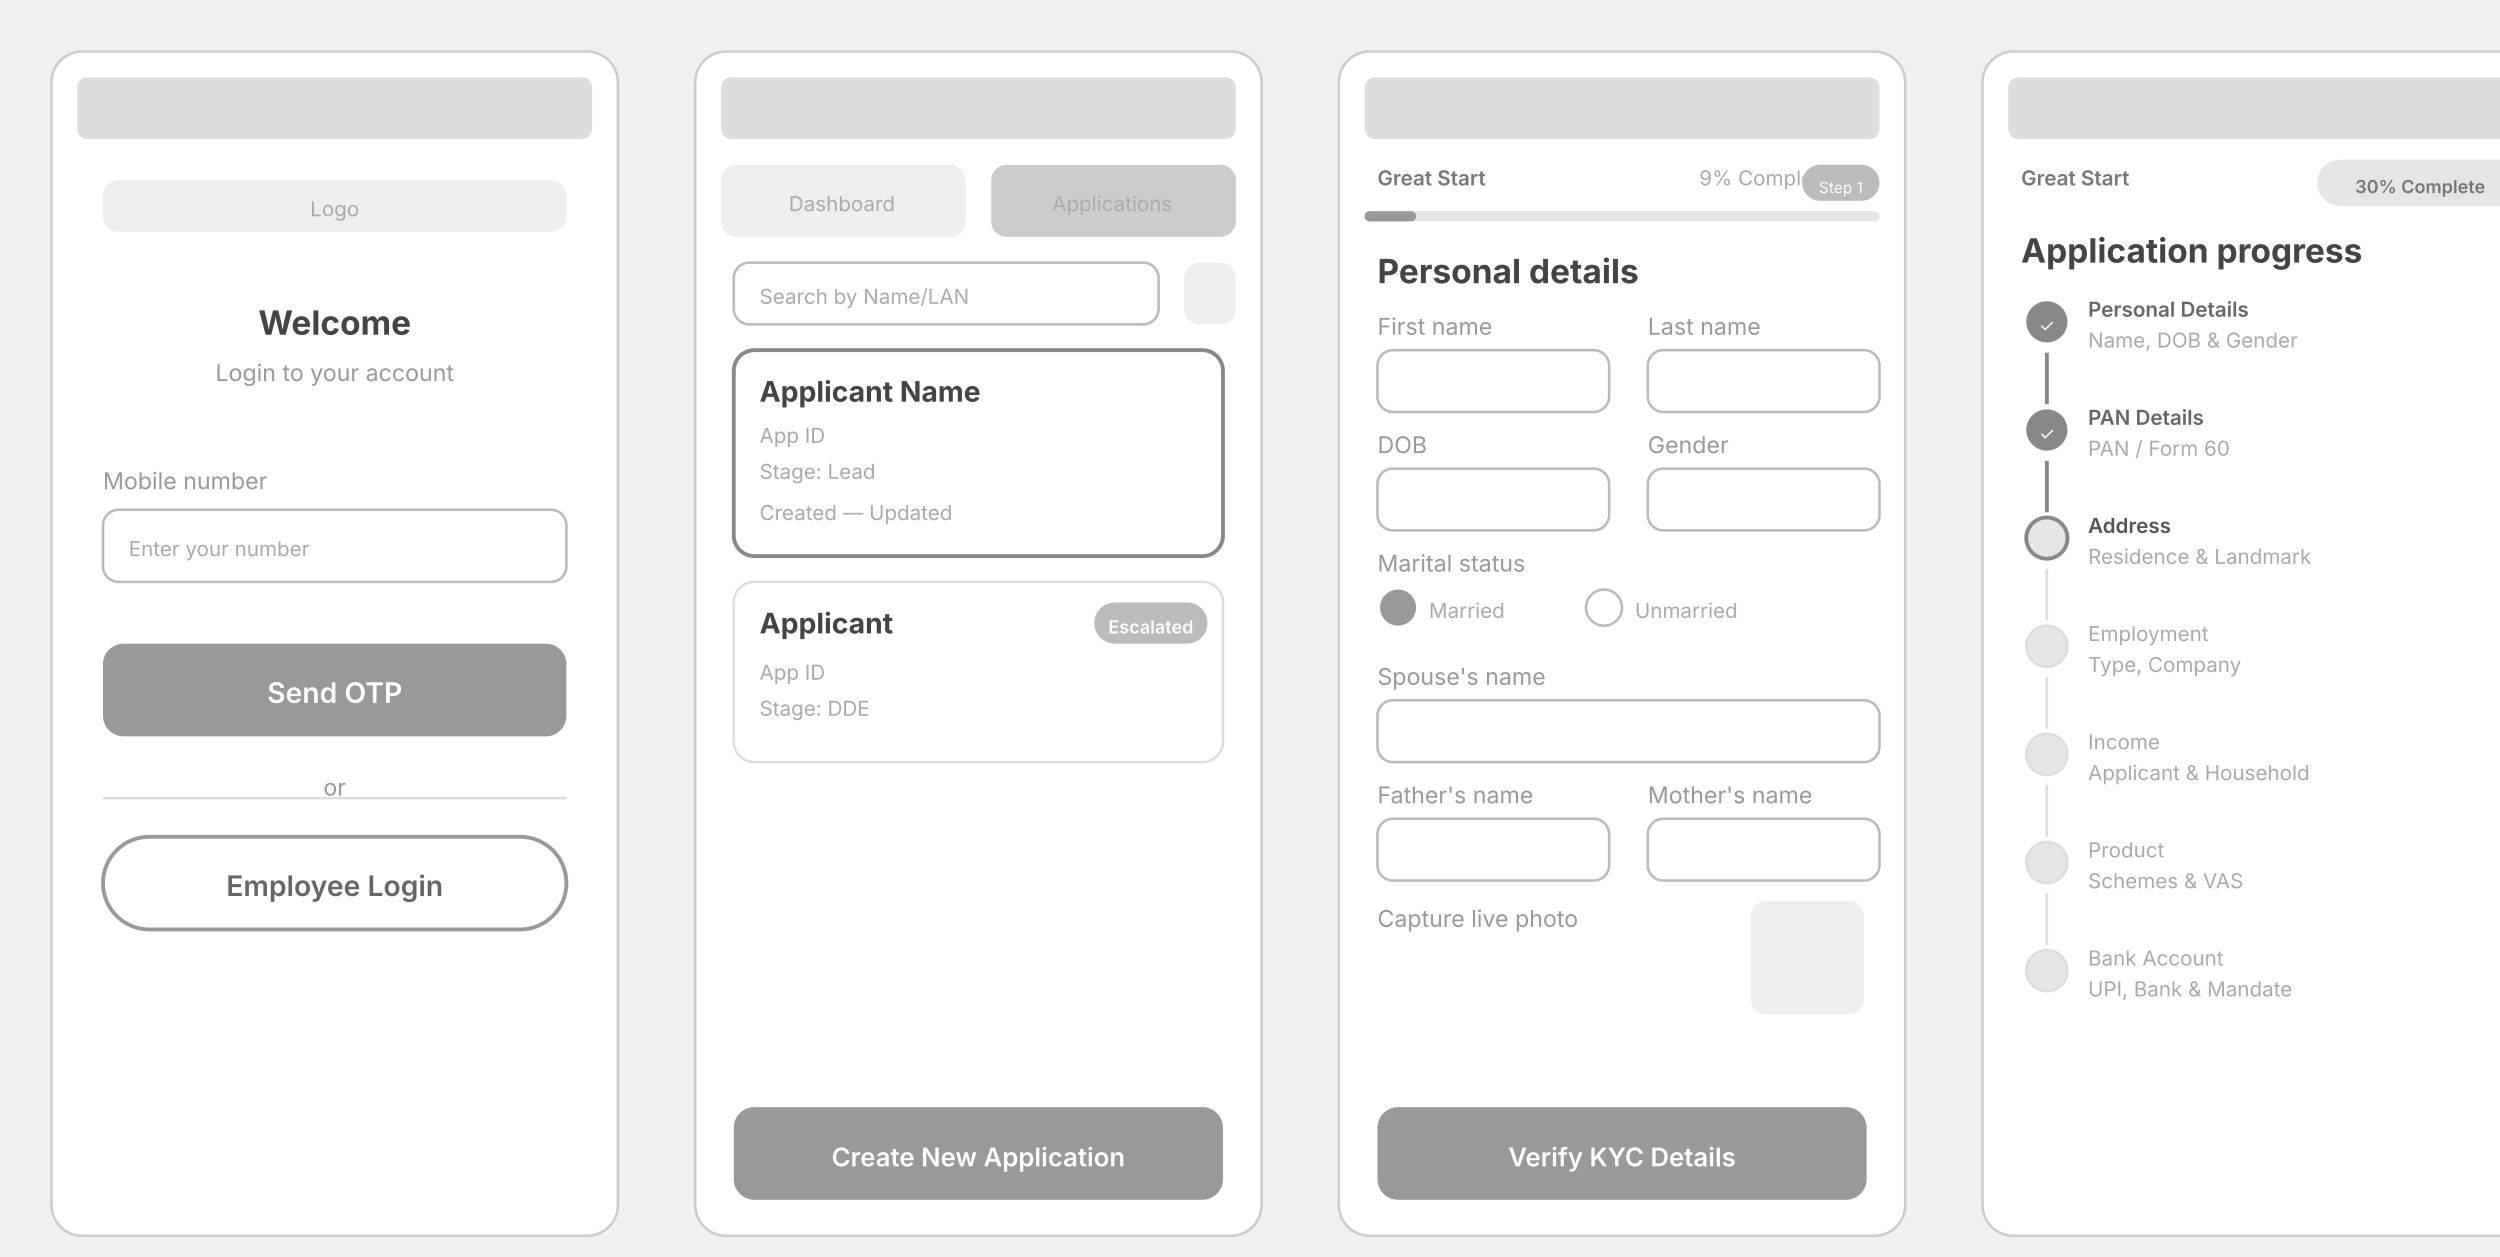
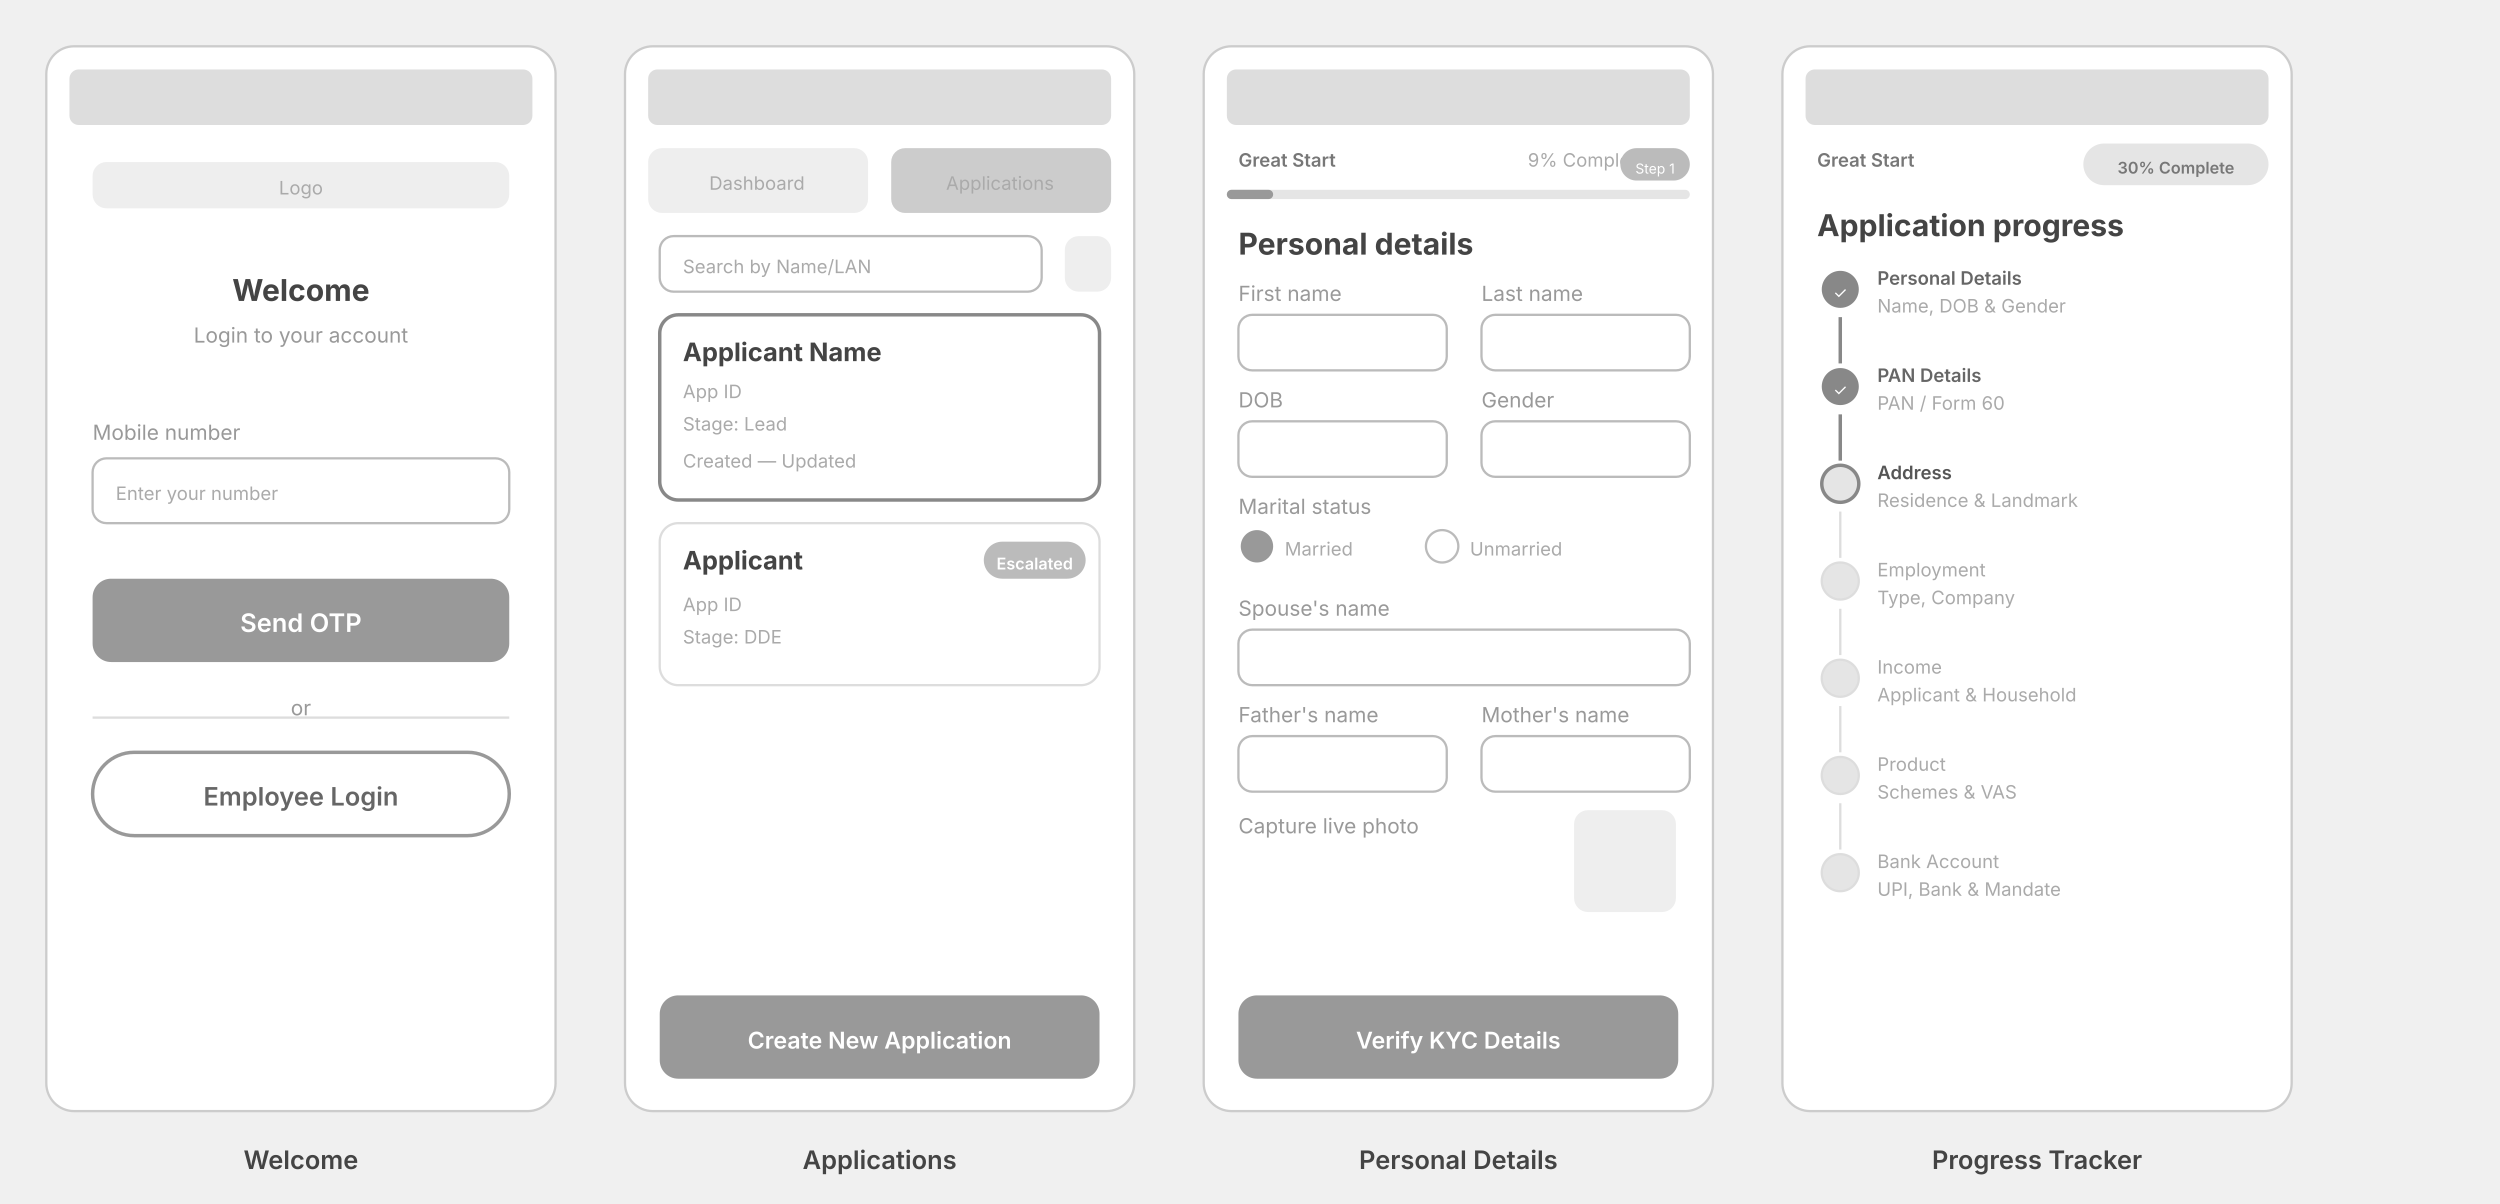
- <svg xmlns="http://www.w3.org/2000/svg" style="width:100%;background:#f5f5f3;border-radius:12px;" viewbox="0 0 1080 520">
+ <svg xmlns="http://www.w3.org/2000/svg" style="width:100%;background:#f5f5f3;border-radius:12px;" viewBox="0 0 1080 520">
  <style>text{font-family:Inter,sans-serif;fill:#666}rect.fr{fill:#fff;stroke:#ccc;stroke-width:1;rx:12}rect.bar{fill:#ddd;rx:4}rect.btn{fill:#999;rx:8}rect.fld{fill:none;stroke:#bbb;stroke-width:1;rx:6}rect.blk{fill:#eee;rx:6}rect.chip{fill:none;stroke:#bbb;stroke-width:1;rx:6}text.tt{font-size:13px;font-weight:700;fill:#444}text.lb{font-size:9px;fill:#999}text.sm{font-size:8px;fill:#aaa}</style>
  <g transform="translate(20,20)">
    <rect class="fr" height="460" width="220" />
    <rect class="bar" height="24" width="200" x="10" y="10" />
    <rect class="blk" height="20" rx="4" width="180" x="20" y="50" />
    <text class="sm" text-anchor="middle" x="110" y="64">Logo</text>
    <text class="tt" text-anchor="middle" x="110" y="110">Welcome</text>
    <text class="lb" text-anchor="middle" x="110" y="128">Login to your account</text>
    <text class="lb" x="20" y="170">Mobile number</text>
    <rect class="fld" height="28" width="180" x="20" y="178" />
    <text class="sm" x="30" y="196">Enter your number</text>
    <rect class="btn" height="36" rx="18" width="180" x="20" y="230" />
    <text style="fill:#fff;font-size:11px;font-weight:600" text-anchor="middle" x="110" y="253">Send OTP</text>
    <line style="stroke:#ddd" x1="20" x2="200" y1="290" y2="290" />
    <text class="lb" text-anchor="middle" x="110" y="289">or</text>
    <rect height="36" rx="18" style="fill:none;stroke:#999;stroke-width:1.5" width="180" x="20" y="305" />
    <text style="font-size:11px;font-weight:600;fill:#666" text-anchor="middle" x="110" y="328">Employee Login</text>
  </g>
  <g transform="translate(270,20)">
    <rect class="fr" height="460" width="220" />
    <rect class="bar" height="24" width="200" x="10" y="10" />
    <rect class="blk" height="28" rx="6" width="95" x="10" y="44" />
    <rect class="blk" height="28" rx="6" style="fill:#ccc" width="95" x="115" y="44" />
    <text class="sm" text-anchor="middle" x="57" y="62">Dashboard</text>
    <text class="sm" text-anchor="middle" x="162" y="62">Applications</text>
    <rect class="fld" height="24" width="165" x="15" y="82" />
    <text class="sm" x="25" y="98">Search by Name/LAN</text>
    <rect class="blk" height="24" rx="4" width="20" x="190" y="82" />
    <rect height="80" rx="8" style="fill:none;stroke:#888;stroke-width:1.5" width="190" x="15" y="116" />
    <text class="tt" style="font-size:11px" x="25" y="136">Applicant Name</text>
    <text class="sm" x="25" y="152">App ID</text>
    <text class="sm" x="25" y="166">Stage: Lead</text>
    <text class="sm" x="25" y="182">Created — Updated</text>
    <rect height="70" rx="8" style="fill:none;stroke:#ddd;stroke-width:1" width="190" x="15" y="206" />
    <text class="tt" style="font-size:11px" x="25" y="226">Applicant</text>
    <rect height="16" rx="8" style="fill:#bbb" width="44" x="155" y="214" />
    <text style="font-size:7px;fill:#fff;font-weight:600" text-anchor="middle" x="177" y="226">Escalated</text>
    <text class="sm" x="25" y="244">App ID</text>
    <text class="sm" x="25" y="258">Stage: DDE</text>
    <rect class="btn" height="36" rx="18" width="190" x="15" y="410" />
    <text style="fill:#fff;font-size:10px;font-weight:600" text-anchor="middle" x="110" y="433">Create New Application</text>
  </g>
  <g transform="translate(520,20)">
    <rect class="fr" height="460" width="220" />
    <rect class="bar" height="24" width="200" x="10" y="10" />
    <text class="sm" style="fill:#777;font-weight:600" x="15" y="52">Great Start</text>
    <text class="sm" x="140" y="52">9% Complete</text>
    <rect height="14" rx="7" style="fill:#bbb" width="30" x="180" y="44" />
    <text style="font-size:6px;fill:#fff" text-anchor="middle" x="195" y="55">Step 1</text>
    <rect height="4" rx="2" style="fill:#e5e5e5" width="200" x="10" y="62" />
    <rect height="4" rx="2" style="fill:#999" width="20" x="10" y="62" />
    <text class="tt" x="15" y="90">Personal details</text>
    <text class="lb" x="15" y="110">First name</text>
    <rect class="fld" height="24" width="90" x="15" y="116" />
    <text class="lb" x="120" y="110">Last name</text>
    <rect class="fld" height="24" width="90" x="120" y="116" />
    <text class="lb" x="15" y="156">DOB</text>
    <rect class="fld" height="24" width="90" x="15" y="162" />
    <text class="lb" x="120" y="156">Gender</text>
    <rect class="fld" height="24" width="90" x="120" y="162" />
    <text class="lb" x="15" y="202">Marital status</text>
    <g transform="translate(15,208)">
      <circle cx="8" cy="8" r="7" style="fill:#999" />
      <text class="sm" x="20" y="12">Married</text>
      <circle cx="88" cy="8" r="7" style="fill:none;stroke:#bbb" />
      <text class="sm" x="100" y="12">Unmarried</text>
    </g>
    <text class="lb" x="15" y="246">Spouse's name</text>
    <rect class="fld" height="24" width="195" x="15" y="252" />
    <text class="lb" x="15" y="292">Father's name</text>
    <rect class="fld" height="24" width="90" x="15" y="298" />
    <text class="lb" x="120" y="292">Mother's name</text>
    <rect class="fld" height="24" width="90" x="120" y="298" />
    <text class="lb" x="15" y="340">Capture live photo</text>
    <rect class="blk" height="44" rx="22" width="44" x="160" y="330" />
    <rect class="btn" height="36" rx="18" width="190" x="15" y="410" />
    <text style="fill:#fff;font-size:10px;font-weight:600" text-anchor="middle" x="110" y="433">Verify KYC Details</text>
  </g>
  <g transform="translate(770,20)">
    <rect class="fr" height="460" width="220" />
    <rect class="bar" height="24" width="200" x="10" y="10" />
    <text class="sm" style="fill:#777;font-weight:600" x="15" y="52">Great Start</text>
    <rect height="18" rx="9" style="fill:#e5e5e5" width="80" x="130" y="42" />
    <text style="font-size:7px;fill:#777;font-weight:600" text-anchor="middle" x="170" y="55">30% Complete</text>
    <text class="tt" x="15" y="82">Application progress</text>
    <g transform="translate(15,95)">
      <circle cx="10" cy="10" r="8" style="fill:#888" />
      <text style="font-size:7px;fill:#fff" text-anchor="middle" x="10" y="14">✓</text>
      <text class="sm" style="fill:#666;font-weight:600" x="26" y="8">Personal Details</text>
      <text class="sm" x="26" y="20">Name, DOB &amp; Gender</text>
      <line style="stroke:#888;stroke-width:1.5" x1="10" x2="10" y1="22" y2="42" />
      <circle cx="10" cy="52" r="8" style="fill:#888" />
      <text style="font-size:7px;fill:#fff" text-anchor="middle" x="10" y="56">✓</text>
      <text class="sm" style="fill:#666;font-weight:600" x="26" y="50">PAN Details</text>
      <text class="sm" x="26" y="62">PAN / Form 60</text>
      <line style="stroke:#888;stroke-width:1.5" x1="10" x2="10" y1="64" y2="84" />
      <circle cx="10" cy="94" r="8" style="fill:#e5e5e5;stroke:#888;stroke-width:1.5" />
      <text class="sm" style="font-weight:600;fill:#555" x="26" y="92">Address</text>
      <text class="sm" x="26" y="104">Residence &amp; Landmark</text>
      <line style="stroke:#ddd;stroke-width:1" x1="10" x2="10" y1="106" y2="126" />
      <circle cx="10" cy="136" r="8" style="fill:#e5e5e5;stroke:#ddd" />
      <text class="sm" x="26" y="134">Employment</text>
      <text class="sm" x="26" y="146">Type, Company</text>
      <line style="stroke:#ddd;stroke-width:1" x1="10" x2="10" y1="148" y2="168" />
      <circle cx="10" cy="178" r="8" style="fill:#e5e5e5;stroke:#ddd" />
      <text class="sm" x="26" y="176">Income</text>
      <text class="sm" x="26" y="188">Applicant &amp; Household</text>
      <line style="stroke:#ddd;stroke-width:1" x1="10" x2="10" y1="190" y2="210" />
      <circle cx="10" cy="220" r="8" style="fill:#e5e5e5;stroke:#ddd" />
      <text class="sm" x="26" y="218">Product</text>
      <text class="sm" x="26" y="230">Schemes &amp; VAS</text>
      <line style="stroke:#ddd;stroke-width:1" x1="10" x2="10" y1="232" y2="252" />
      <circle cx="10" cy="262" r="8" style="fill:#e5e5e5;stroke:#ddd" />
      <text class="sm" x="26" y="260">Bank Account</text>
      <text class="sm" x="26" y="272">UPI, Bank &amp; Mandate</text>
    </g>
  </g>
  <text style="font-size:11px;font-weight:600;fill:#444" text-anchor="middle" x="130" y="505">Welcome</text>
  <text style="font-size:11px;font-weight:600;fill:#444" text-anchor="middle" x="380" y="505">Applications</text>
  <text style="font-size:11px;font-weight:600;fill:#444" text-anchor="middle" x="630" y="505">Personal Details</text>
  <text style="font-size:11px;font-weight:600;fill:#444" text-anchor="middle" x="880" y="505">Progress Tracker</text>
</svg>
